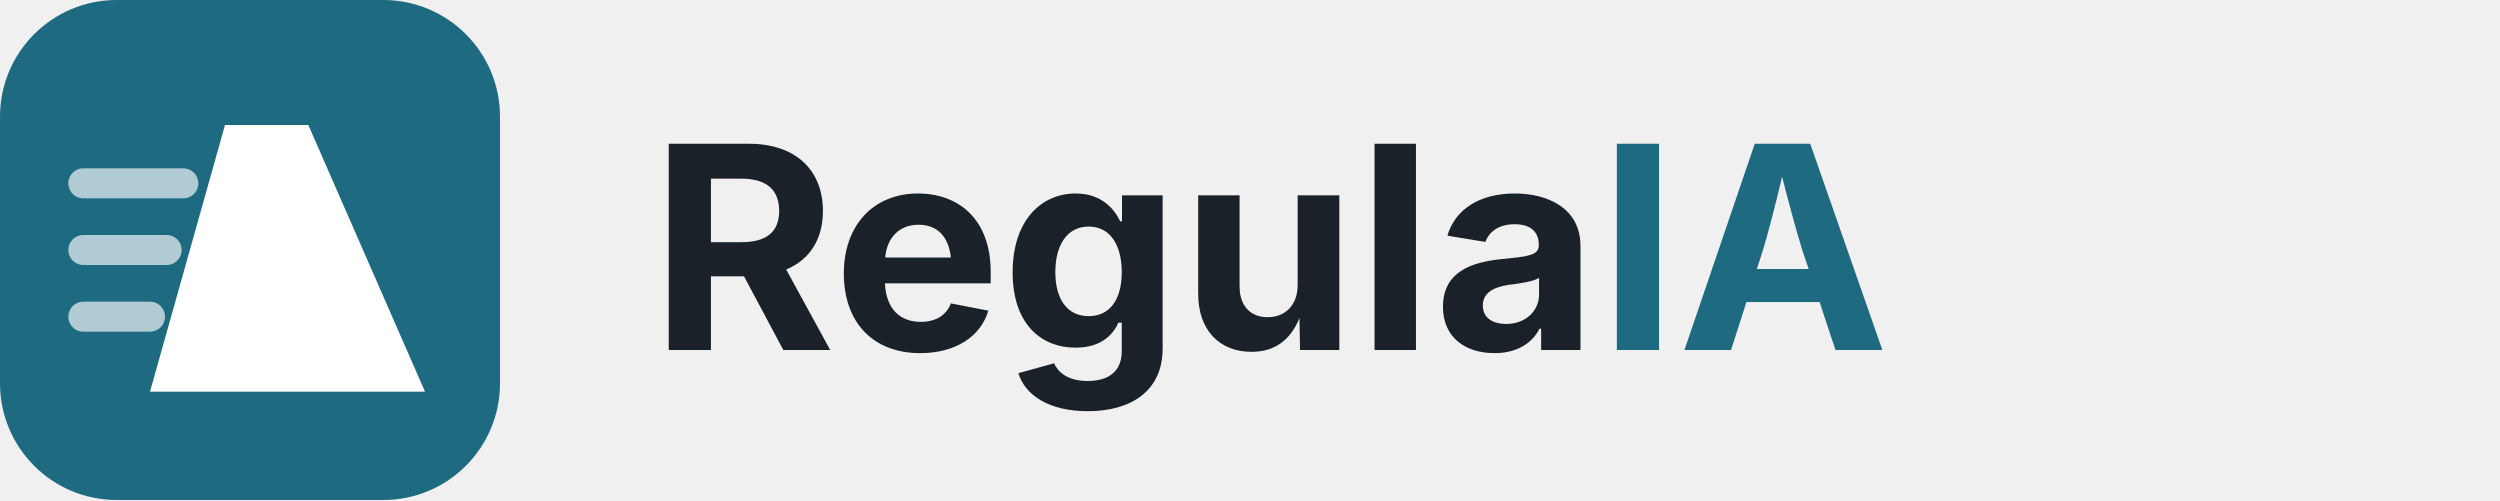
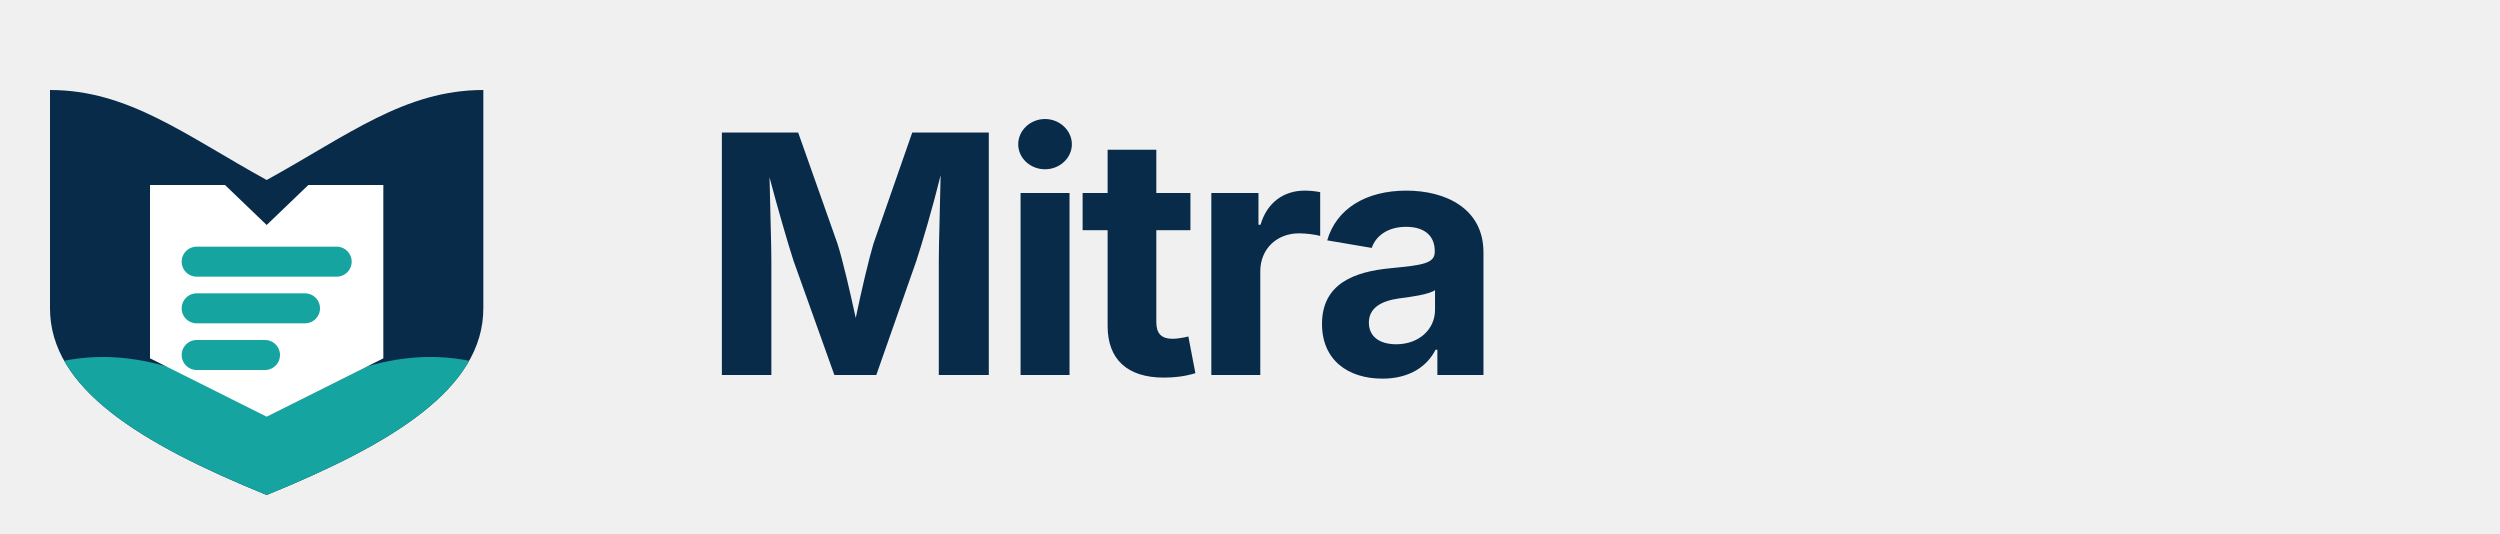
- <svg xmlns="http://www.w3.org/2000/svg" viewBox="0 0 150 30" width="150" height="30">
-   <rect width="30" height="30" rx="7" fill="#1E6A80" />
-   <path d="M5 11h6M5 15h5M5 19h4" stroke="#FFFFFF" stroke-opacity=".65" stroke-width="1.8" stroke-linecap="round" />
-   <path d="M13.5 7.5h5l7 16h-16.5z" fill="#FFFFFF" />
-   <text x="39" y="21" font-family="Inter, Segoe UI, Arial, sans-serif" font-size="17" font-weight="650" fill="#1B2128">Regula<tspan fill="#1E6A80">IA</tspan>
-   </text>
+ <svg xmlns="http://www.w3.org/2000/svg" viewBox="0 0 150 32" width="150" height="32" role="img" aria-label="Mitra">
+   <defs>
+     <clipPath id="shield">
+       <path d="M3 5.4C7.7 5.4 11.1 8.1 16 10.8c4.9-2.7 8.3-5.4 13-5.4v13.1c0 4.8-5.4 8.1-13 11.2C8.4 26.6 3 23.3 3 18.5Z" />
+     </clipPath>
+   </defs>
+   <path d="M3 5.4C7.7 5.4 11.1 8.1 16 10.8c4.9-2.7 8.3-5.4 13-5.4v13.1c0 4.8-5.4 8.1-13 11.2C8.4 26.6 3 23.3 3 18.5Z" fill="#082B49" />
+   <path d="M0 23c6-3 10.4-1.3 16 1.5 5.6-2.8 10-4.5 16-1.5v10H0Z" fill="#16A4A1" clip-path="url(#shield)" />
+   <path d="M9 11.1h4.5l2.5 2.4 2.5-2.4H23v10.4L16 25l-7-3.5Z" fill="#FFF" />
+   <path d="M11.8 15.7h8.4M11.8 18.5h6.5M11.8 21.3h4.1" stroke="#16A4A1" stroke-width="1.8" stroke-linecap="round" />
+   <text x="42" y="22.5" font-family="Inter, Segoe UI, Arial, sans-serif" font-size="20" font-weight="700" letter-spacing="-.65" fill="#082B49">Mitra</text>
</svg>
